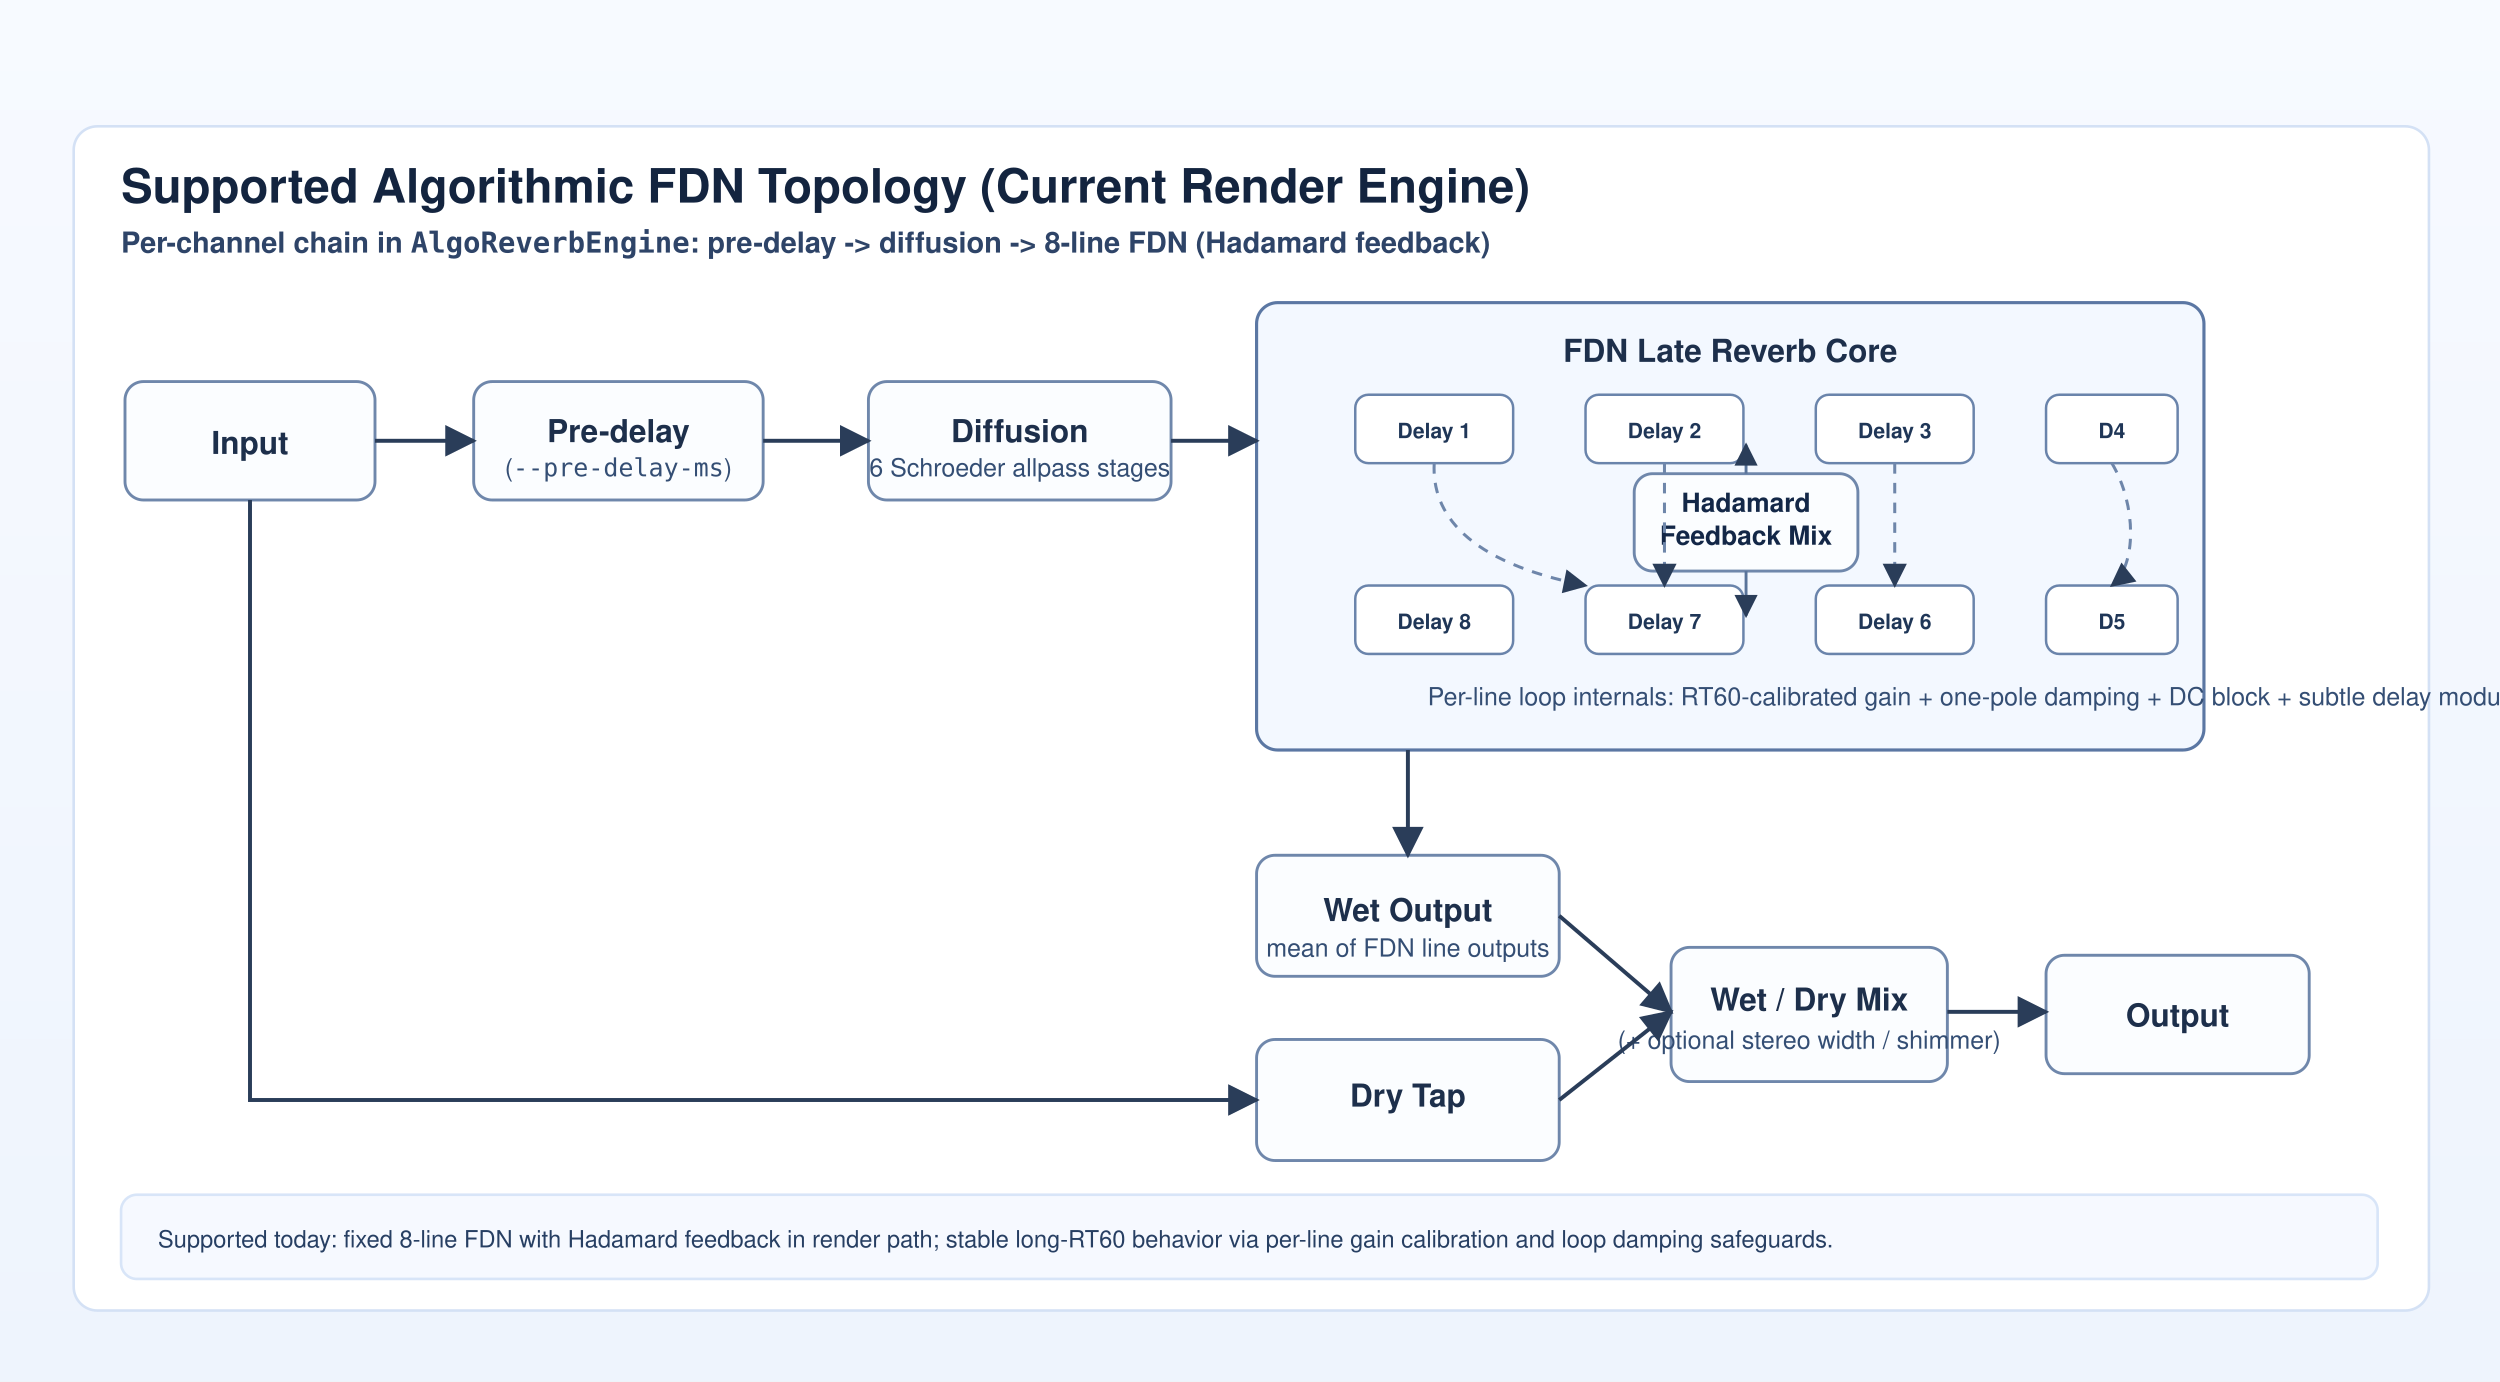
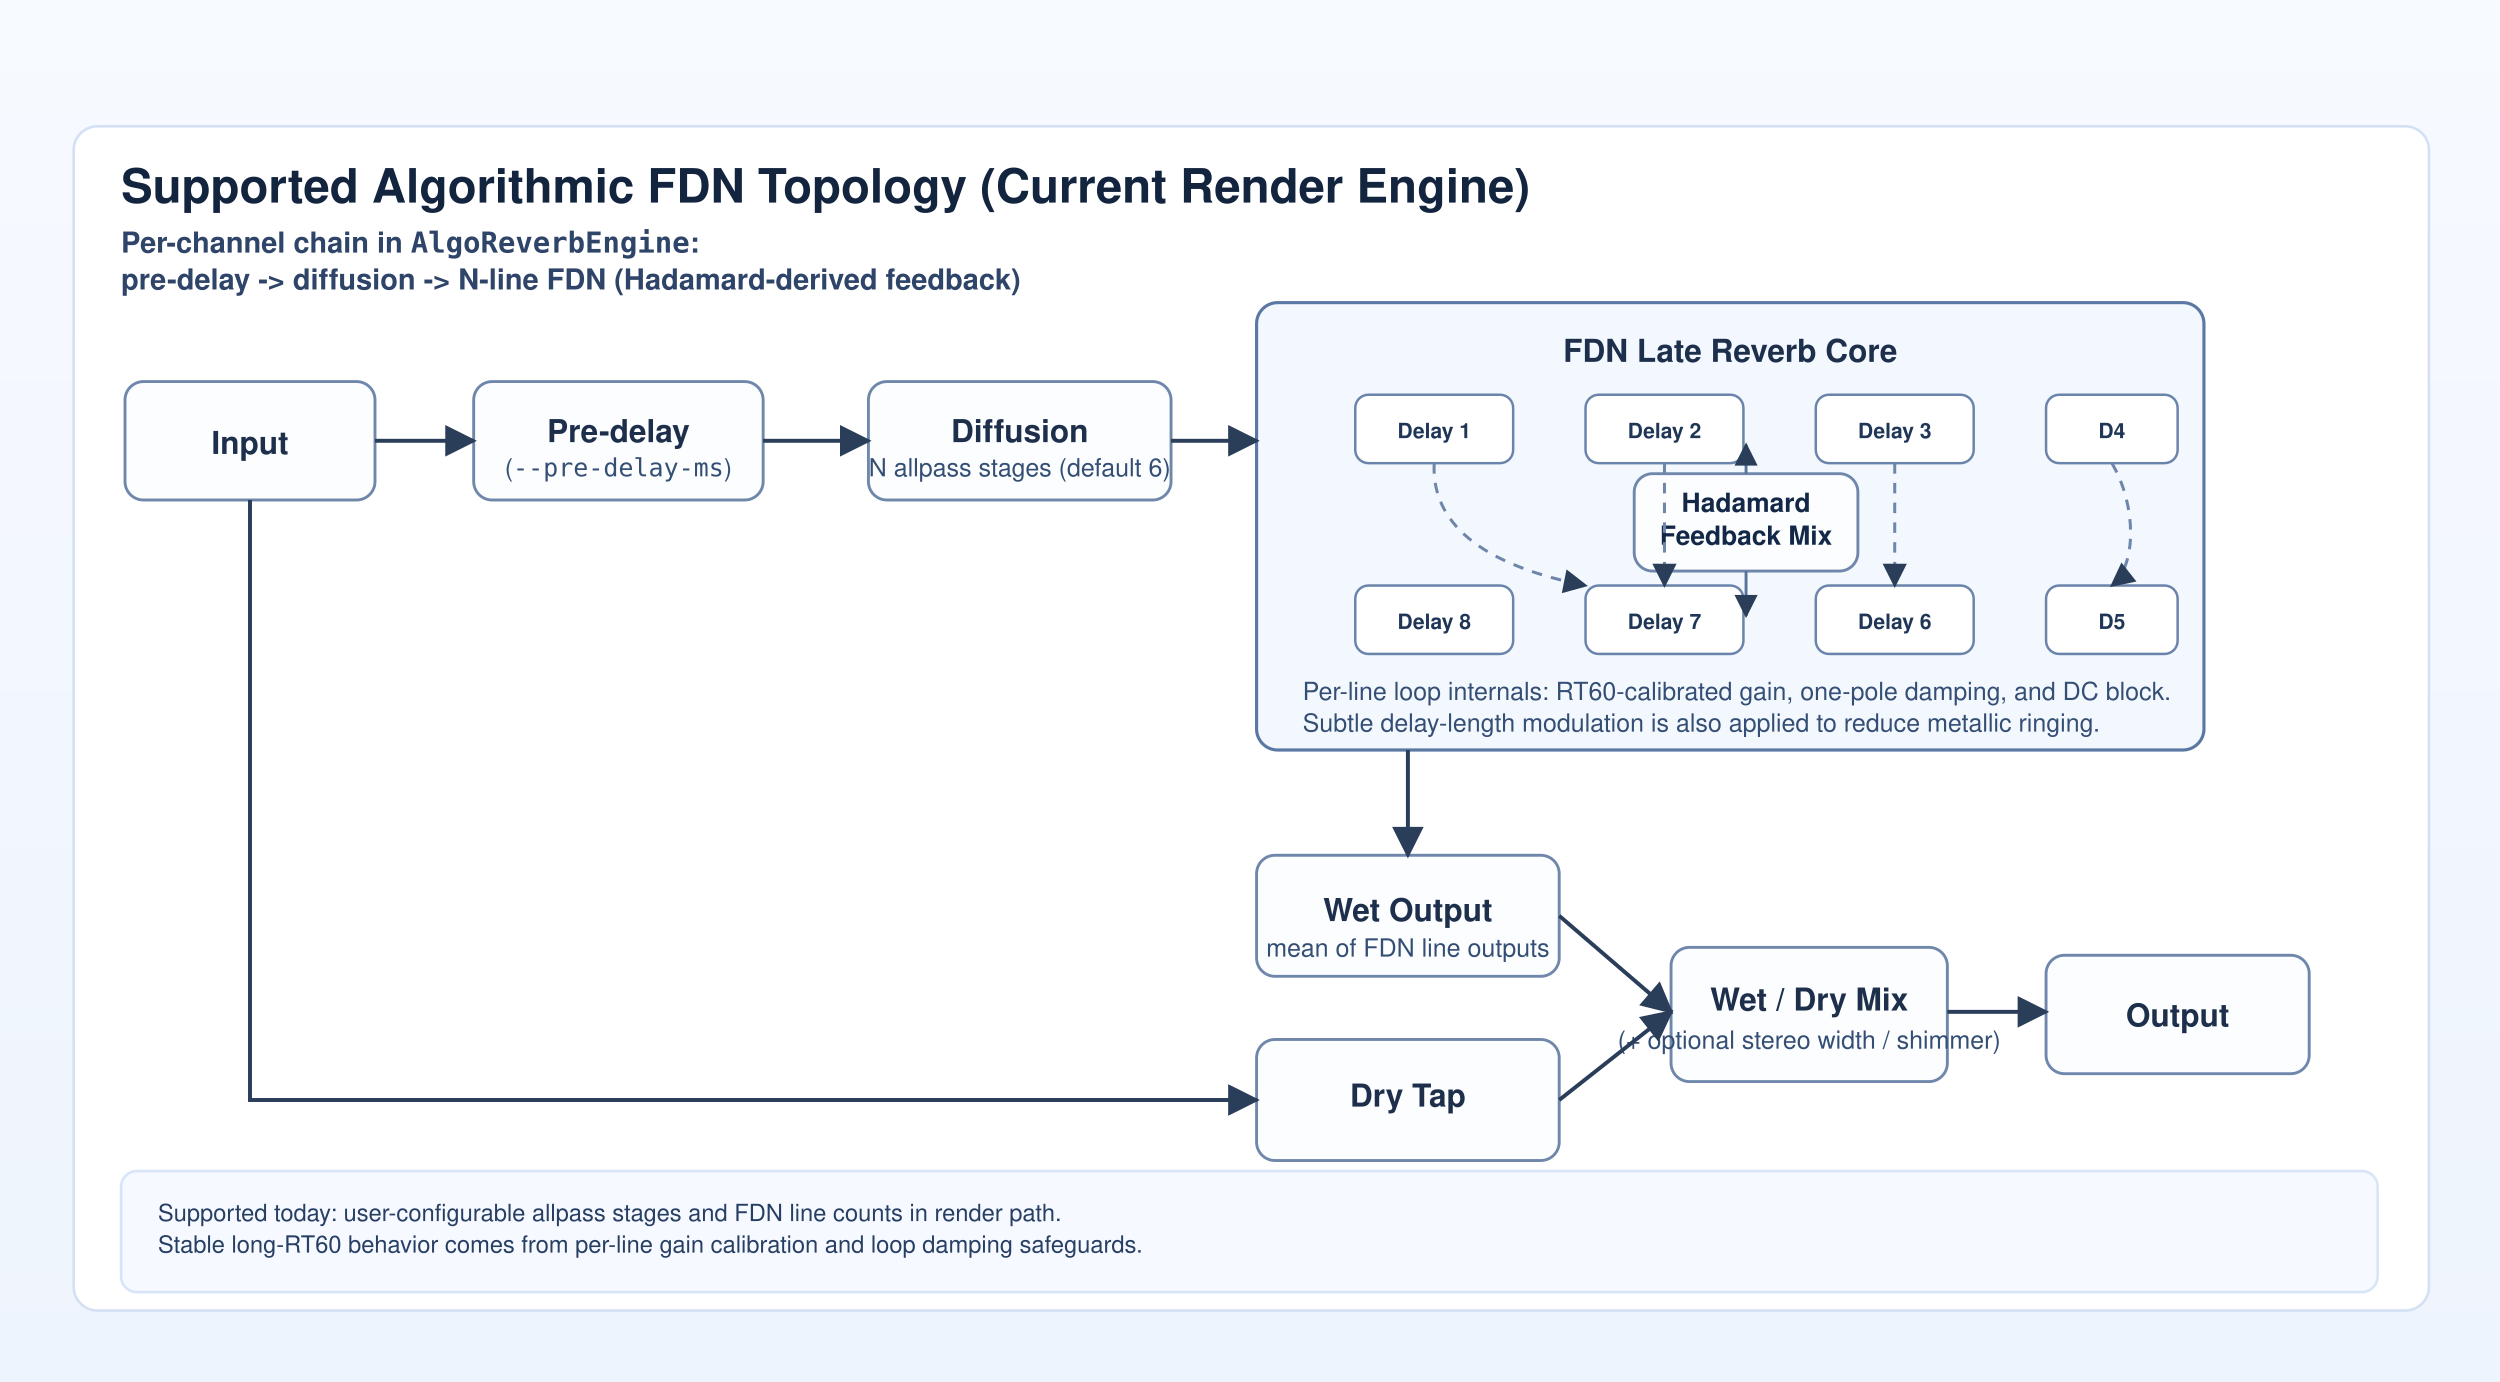
<svg xmlns="http://www.w3.org/2000/svg" viewBox="0 0 1900 1050" role="img" aria-labelledby="title desc">
  <defs>
    <linearGradient id="bg" x1="0" y1="0" x2="0" y2="1">
      <stop offset="0%" stop-color="#f7faff" />
      <stop offset="100%" stop-color="#eef4fd" />
    </linearGradient>
    <marker id="arrow" viewBox="0 0 10 10" refX="9" refY="5" markerWidth="8" markerHeight="8" orient="auto">
      <path d="M0,0 L10,5 L0,10 Z" fill="#2a3d59" />
    </marker>
    <style>
      .panel { fill: #ffffff; stroke: #d4e1f5; stroke-width: 2; }
      .box { fill: #fbfdff; stroke: #6f87ab; stroke-width: 2.2; rx: 14; }
      .box-core { fill: #f3f8ff; stroke: #5b77a3; stroke-width: 2.4; rx: 16; }
      .line { stroke: #2a3d59; stroke-width: 3; fill: none; marker-end: url(#arrow); }
      .line-thin { stroke: #59749a; stroke-width: 2.2; fill: none; marker-end: url(#arrow); }
      .loop { stroke: #6e86aa; stroke-width: 2.3; stroke-dasharray: 8 7; fill: none; marker-end: url(#arrow); }
      .title { fill: #13243f; font-family: "Helvetica Neue", Helvetica, Arial, sans-serif; font-size: 36px; font-weight: 700; }
      .subtitle { fill: #2e4468; font-family: "Helvetica Neue", Helvetica, Arial, sans-serif; font-size: 22px; font-weight: 600; }
      .label { fill: #1d2f4b; font-family: "Helvetica Neue", Helvetica, Arial, sans-serif; font-size: 24px; font-weight: 700; }
      .small { fill: #344e74; font-family: "Helvetica Neue", Helvetica, Arial, sans-serif; font-size: 19px; }
      .core-label { fill: #132747; font-family: "Helvetica Neue", Helvetica, Arial, sans-serif; font-size: 20px; font-weight: 700; }
      .delay { fill: #ffffff; stroke: #6a84ab; stroke-width: 1.9; rx: 10; }
      .delay-text { fill: #1f3657; font-family: "Helvetica Neue", Helvetica, Arial, sans-serif; font-size: 16px; font-weight: 600; }
      .legend { fill: #f6f9ff; stroke: #d8e5f8; stroke-width: 2; rx: 12; }
      .legend-text { fill: #273f63; font-family: "Helvetica Neue", Helvetica, Arial, sans-serif; font-size: 18px; }
    </style>
  </defs>
  <rect x="0" y="0" width="1900" height="1050" fill="url(#bg)" />
  <rect class="panel" x="56" y="96" width="1790" height="900" rx="18" />
  <text class="title" x="92" y="154">Supported Algorithmic FDN Topology (Current Render Engine)</text>
-   <text class="subtitle" x="92" y="192">Per-channel chain in <tspan font-family="Menlo, Consolas, monospace">AlgoReverbEngine</tspan>: pre-delay -&gt; diffusion -&gt; 8-line FDN (Hadamard feedback)</text>
+   <text class="subtitle" x="92" y="192">
+     <tspan x="92" dy="0">Per-channel chain in <tspan font-family="Menlo, Consolas, monospace">AlgoReverbEngine</tspan>:</tspan>
+     <tspan x="92" dy="28">pre-delay -&gt; diffusion -&gt; N-line FDN (Hadamard-derived feedback)</tspan>
+   </text>
  <rect class="box" x="95" y="290" width="190" height="90" rx="14" />
  <text class="label" x="190" y="345" text-anchor="middle">Input</text>
  <rect class="box" x="360" y="290" width="220" height="90" rx="14" />
  <text class="label" x="470" y="336" text-anchor="middle">Pre-delay</text>
  <text class="small" x="470" y="362" text-anchor="middle">(<tspan font-family="Menlo, Consolas, monospace">--pre-delay-ms</tspan>)</text>
  <rect class="box" x="660" y="290" width="230" height="90" rx="14" />
  <text class="label" x="775" y="336" text-anchor="middle">Diffusion</text>
-   <text class="small" x="775" y="362" text-anchor="middle">6 Schroeder allpass stages</text>
+   <text class="small" x="775" y="362" text-anchor="middle">N allpass stages (default 6)</text>
  <rect class="box-core" x="955" y="230" width="720" height="340" rx="16" />
  <text class="label" x="1315" y="275" text-anchor="middle">FDN Late Reverb Core</text>
  <rect class="delay" x="1030" y="300" width="120" height="52" rx="10" />
  <text class="delay-text" x="1090" y="333" text-anchor="middle">Delay 1</text>
  <rect class="delay" x="1205" y="300" width="120" height="52" rx="10" />
  <text class="delay-text" x="1265" y="333" text-anchor="middle">Delay 2</text>
  <rect class="delay" x="1380" y="300" width="120" height="52" rx="10" />
  <text class="delay-text" x="1440" y="333" text-anchor="middle">Delay 3</text>
  <rect class="delay" x="1555" y="300" width="100" height="52" rx="10" />
  <text class="delay-text" x="1605" y="333" text-anchor="middle">D4</text>
  <rect class="delay" x="1030" y="445" width="120" height="52" rx="10" />
  <text class="delay-text" x="1090" y="478" text-anchor="middle">Delay 8</text>
  <rect class="delay" x="1205" y="445" width="120" height="52" rx="10" />
  <text class="delay-text" x="1265" y="478" text-anchor="middle">Delay 7</text>
  <rect class="delay" x="1380" y="445" width="120" height="52" rx="10" />
  <text class="delay-text" x="1440" y="478" text-anchor="middle">Delay 6</text>
  <rect class="delay" x="1555" y="445" width="100" height="52" rx="10" />
  <text class="delay-text" x="1605" y="478" text-anchor="middle">D5</text>
  <rect class="box" x="1242" y="360" width="170" height="74" rx="12" />
  <text class="core-label" x="1327" y="389" text-anchor="middle">Hadamard</text>
  <text class="core-label" x="1327" y="414" text-anchor="middle">Feedback Mix</text>
  <path class="loop" d="M1090,352 C1088,390 1114,427 1205,445" />
  <path class="loop" d="M1265,352 C1265,390 1265,418 1265,445" />
  <path class="loop" d="M1440,352 C1440,390 1440,418 1440,445" />
  <path class="loop" d="M1605,352 C1624,384 1624,430 1605,445" />
  <path class="line-thin" d="M1327,434 L1327,468" />
  <path class="line-thin" d="M1327,360 L1327,338" />
-   <text class="small" x="1085" y="536">Per-line loop internals: RT60-calibrated gain + one-pole damping + DC block + subtle delay modulation</text>
+   <text class="small" x="990" y="532">
+     <tspan x="990" dy="0">Per-line loop internals: RT60-calibrated gain, one-pole damping, and DC block.</tspan>
+     <tspan x="990" dy="24">Subtle delay-length modulation is also applied to reduce metallic ringing.</tspan>
+   </text>
  <rect class="box" x="955" y="650" width="230" height="92" rx="14" />
  <text class="label" x="1070" y="700" text-anchor="middle">Wet Output</text>
  <text class="small" x="1070" y="727" text-anchor="middle">mean of FDN line outputs</text>
  <rect class="box" x="955" y="790" width="230" height="92" rx="14" />
  <text class="label" x="1070" y="841" text-anchor="middle">Dry Tap</text>
  <rect class="box" x="1270" y="720" width="210" height="102" rx="14" />
  <text class="label" x="1375" y="768" text-anchor="middle">Wet / Dry Mix</text>
  <text class="small" x="1375" y="797" text-anchor="middle">(+ optional stereo width / shimmer)</text>
  <rect class="box" x="1555" y="726" width="200" height="90" rx="14" />
  <text class="label" x="1655" y="780" text-anchor="middle">Output</text>
  <path class="line" d="M285,335 L360,335" />
  <path class="line" d="M580,335 L660,335" />
  <path class="line" d="M890,335 L955,335" />
  <path class="line" d="M1070,570 L1070,650" />
  <path class="line" d="M190,380 L190,836 L955,836" />
  <path class="line" d="M1185,696 L1270,769" />
  <path class="line" d="M1185,836 L1270,769" />
  <path class="line" d="M1480,769 L1555,769" />
-   <rect class="legend" x="92" y="908" width="1715" height="64" rx="12" />
-   <text class="legend-text" x="120" y="948">
-     Supported today: fixed 8-line FDN with Hadamard feedback in render path; stable long-RT60 behavior via per-line gain calibration and loop damping safeguards.
+   <rect class="legend" x="92" y="890" width="1715" height="92" rx="12" />
+   <text class="legend-text" x="120" y="928">
+     <tspan x="120" dy="0">Supported today: user-configurable allpass stages and FDN line counts in render path.</tspan>
+     <tspan x="120" dy="24">Stable long-RT60 behavior comes from per-line gain calibration and loop damping safeguards.</tspan>
  </text>
</svg>
